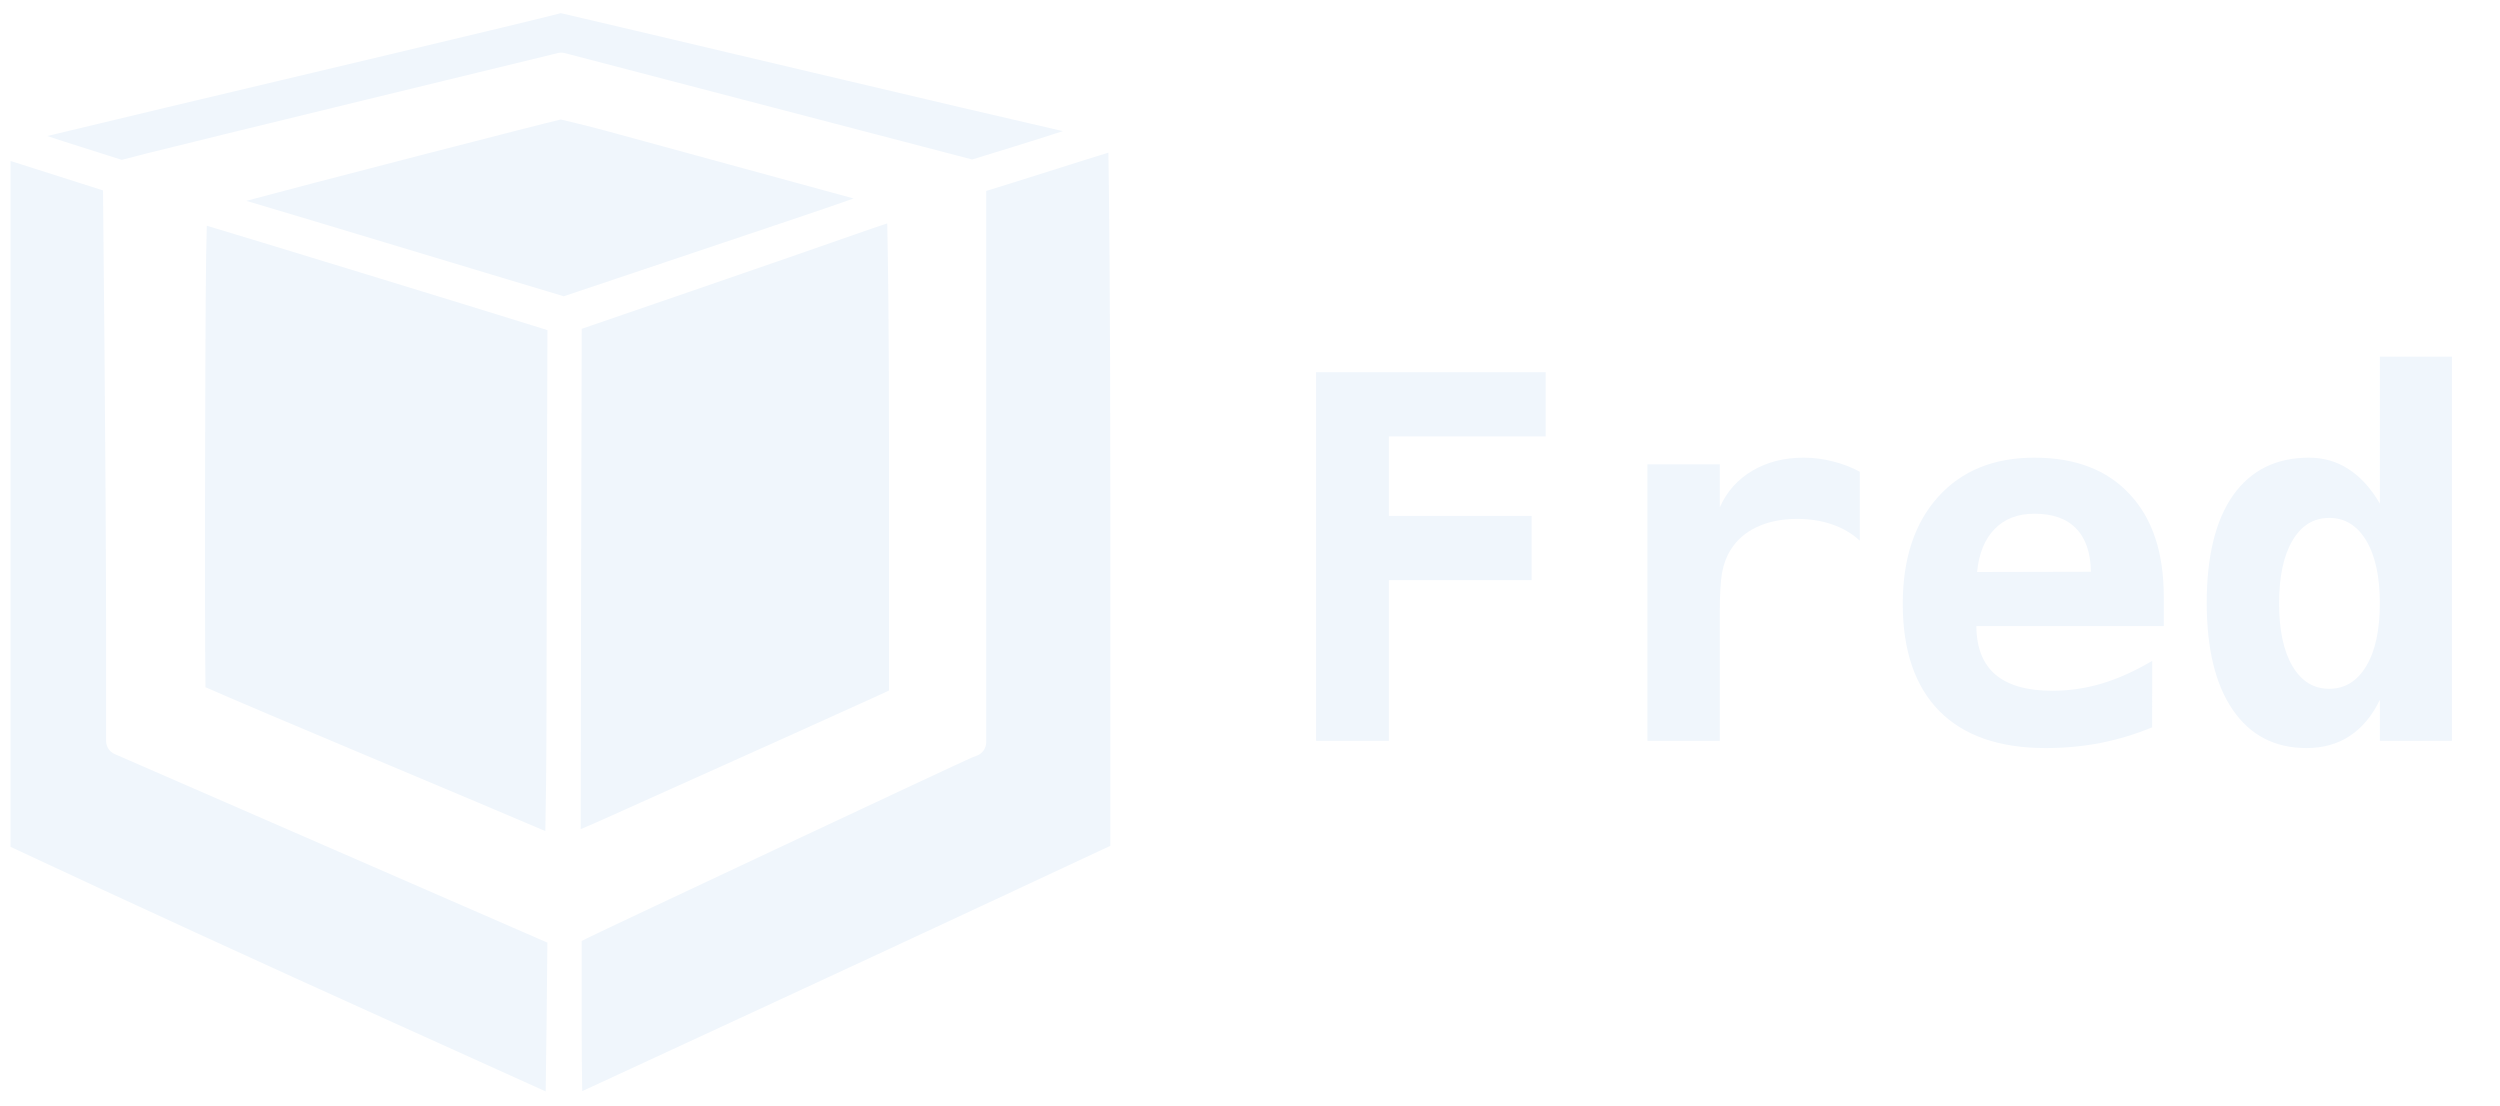
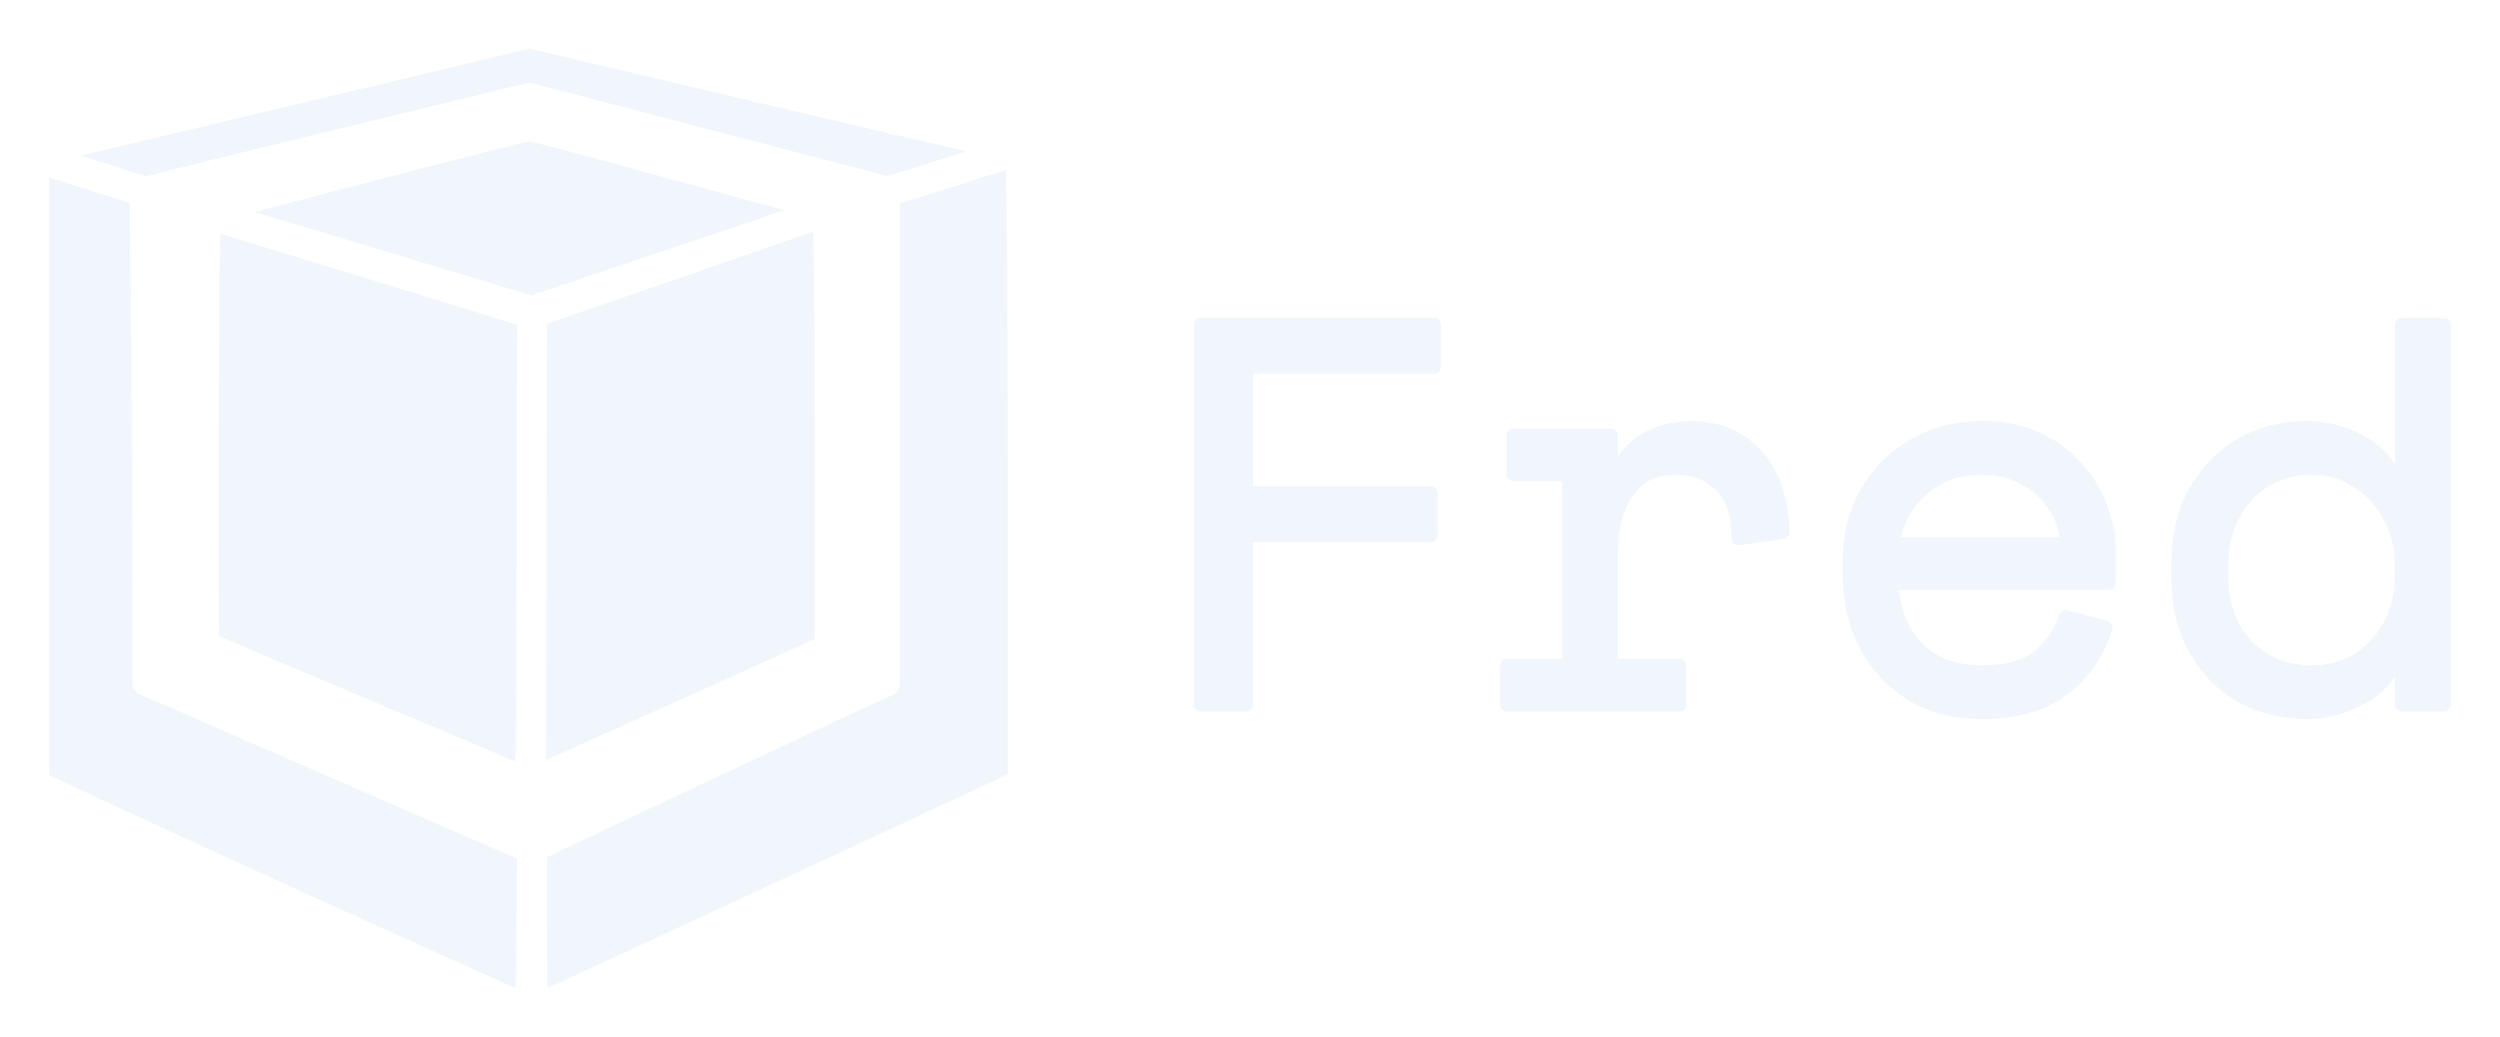
- <svg xmlns="http://www.w3.org/2000/svg" width="511" height="226" viewBox="0 0 511 226" fill="none">
-   <g transform="scale(1.0)">
+ <svg xmlns="http://www.w3.org/2000/svg" width="516" height="214" viewBox="-8.10 5.92 515.60 213.95" fill="none">
+   <g transform="translate(0,13.56) scale(0.88)">
    <path d="M111.539 223.082L111.035 222.86C108.671 221.775 94.046 215.171 78.541 208.172C55.4 197.74 24.99 183.784 4.246 174.07L2.154 173.087V32.91L4.38 33.613C7.653 34.641 13.193 36.401 16.689 37.532L21.058 38.925L21.362 71.795C21.539 91.032 21.685 116.813 21.685 129.096V151.43C21.685 152.604 22.371 153.674 23.432 154.128L111.884 192.676L111.726 208.935C111.669 214.613 111.596 219.72 111.539 223.082ZM226.558 31.207C226.672 38.529 226.946 59.908 226.946 101.068V172.897L225.361 173.63C223.56 174.452 213.646 179.088 203.328 183.916C193.04 188.73 171.584 198.692 155.675 206.059C139.753 213.425 124.147 220.644 120.992 222.111C120.328 222.42 119.651 222.728 119.002 223.021C118.944 219.559 118.887 214.275 118.887 208.98V192.339L120.085 191.737C123.786 189.889 197.205 155.405 198.617 154.863L199.726 154.436C200.835 153.996 201.585 152.911 201.585 151.693V39.029C203.257 38.529 209.582 36.548 216.341 34.406C220.346 33.13 224.035 31.97 226.558 31.207ZM42.276 46.145C47.39 47.641 98.08 63.152 108.599 66.453L111.899 67.481L111.826 89.286C111.784 102.476 111.726 127.042 111.712 143.873C111.697 157.517 111.554 165.837 111.466 169.873C105.386 167.276 92.186 161.7 77.186 155.405C60.734 148.509 46.649 142.521 42 140.468C41.901 134.554 41.867 114.995 41.925 92.058C41.995 65.044 42.065 52.308 42.257 46.63L42.276 46.145ZM181.353 45.661C181.484 51.486 181.714 66.013 181.714 92.367V141.142L178.428 142.654C173.746 144.797 147.679 156.55 124.883 166.763C122.678 167.761 120.458 168.73 118.7 169.478C118.7 161.142 118.729 141.788 118.773 119.411L118.902 67.216L141.136 59.572C154.451 54.993 169.61 49.74 174.841 47.891C177.118 47.084 179.524 46.276 181.353 45.661ZM114.622 24.427C115.545 24.647 119.939 25.675 123.83 26.731C151.41 34.259 166.585 38.397 174.48 40.569C171.253 41.699 166.815 43.239 160.935 45.206L126.294 56.842L115.228 60.555L100.284 56.063C91.596 53.452 75.184 48.508 63.813 45.073C58.871 43.592 54.176 42.183 50.353 41.053C57.269 39.205 68.656 36.197 86.076 31.706C100.53 27.979 112.821 24.825 114.622 24.427ZM114.608 2.682C118.398 3.548 133.773 7.187 166.194 14.846C187.059 19.791 209.078 24.941 215.102 26.306L217.247 26.804C214.626 27.656 211.369 28.683 207.506 29.886L198.716 32.6L178.659 27.362C167.203 24.383 148.284 19.439 136.626 16.386L115.443 10.855C114.985 10.733 114.506 10.728 114.046 10.841L75.184 20.29C53.778 25.498 33.532 30.458 30.185 31.309L24.892 32.674L12.882 28.86C11.745 28.494 10.668 28.14 9.663 27.803C20.242 25.235 41.74 20.129 79.693 11.119C96.942 7.024 111.451 3.533 114.262 2.785C114.377 2.754 114.508 2.71 114.608 2.682Z" fill="#f0f6fc" />
  </g>
-   <g transform="translate(233.97,-158.67) scale(0.51685)">
-     <path d="M 158.594,479.59 H 96.582 v 31.445 h 56.445 v 25.391 H 96.582 V 600 H 67.773 V 454.199 h 90.82 z" fill="#f0f6fc" />
-     <path d="m 282.812,520.801 q -4.688,-4.297 -11.035,-6.445 -6.25,-2.148 -13.77,-2.148 -9.082,0 -15.918,3.223 -6.738,3.125 -10.449,9.18 -2.344,3.711 -3.32,8.984 -0.879,5.273 -0.879,16.016 V 600 H 198.828 V 490.625 h 28.613 v 16.992 q 4.199,-9.375 12.891,-14.453 8.691,-5.176 20.312,-5.176 5.859,0 11.426,1.465 5.664,1.367 10.742,4.102 z" fill="#f0f6fc" />
-     <path d="m 398.438,594.629 q -9.961,4.102 -20.312,6.152 -10.352,2.051 -21.875,2.051 -27.441,0 -41.992,-14.648 -14.453,-14.746 -14.453,-42.383 0,-26.758 13.965,-42.285 13.965,-15.527 38.086,-15.527 24.316,0 37.695,14.453 13.477,14.355 13.477,40.527 v 11.621 h -74.121 q 0.098,12.891 7.617,19.238 7.52,6.348 22.461,6.348 9.863,0 19.434,-2.832 9.57,-2.832 20.02,-8.984 z m -24.219,-61.523 q -0.195,-11.328 -5.859,-17.09 -5.566,-5.859 -16.504,-5.859 -9.863,0 -15.723,6.055 -5.859,5.957 -6.934,16.992 z" fill="#f0f6fc" />
-     <path d="m 488.477,506.152 v -58.105 h 28.516 V 600 h -28.516 v -16.211 q -4.59,9.473 -11.914,14.258 -7.227,4.785 -17.09,4.785 -18.75,0 -29.102,-15.039 -10.352,-15.039 -10.352,-42.383 0,-27.734 10.449,-42.578 10.547,-14.844 29.98,-14.844 8.789,0 15.723,4.59 7.031,4.492 12.305,13.574 z m -39.844,39.453 q 0,15.82 5.273,24.805 5.273,8.984 14.551,8.984 9.277,0 14.648,-8.984 5.371,-8.984 5.371,-24.805 0,-15.82 -5.371,-24.805 -5.371,-8.984 -14.648,-8.984 -9.277,0 -14.551,8.984 -5.273,8.984 -5.273,24.805 z" fill="#f0f6fc" />
+   <g transform="translate(200.86,-184.80) scale(0.56022)">
+     <path d="M 69,600 V 460 h 86 v 15.6 H 85.8 V 522 h 68 v 15.6 h -68 V 600 Z" fill="#f0f6fc" stroke="#f0f6fc" stroke-width="5" stroke-linejoin="round" />
+     <path d="m 181.8,600 v -14.4 h 22.8 v -70.4 h -20.4 v -14.4 h 36 V 514 h 2.4 q 3.8,-8.2 10.8,-12 7.2,-4 16,-4 14.8,0 24,9.8 9.4,9.8 10,28.6 l -16.4,2.4 q 0,-13.8 -6.6,-19.8 -6.6,-6.2 -16.2,-6.2 -12.2,0 -18.2,9 -5.8,8.8 -5.8,21.8 v 42 h 25.2 V 600 Z" fill="#f0f6fc" stroke="#f0f6fc" stroke-width="5" stroke-linejoin="round" />
+     <path d="m 356.4,602.8 q -14.2,0 -25.2,-6.4 -10.8,-6.6 -17,-18 -6.2,-11.6 -6.2,-26.8 v -4.8 q 0,-14 6.4,-25 6.4,-11 17.4,-17.4 11.2,-6.4 25,-6.4 12.2,0 21,4.4 9,4.4 14.6,11.2 5.8,6.8 8.4,14.6 2.8,7.6 2.8,14.2 v 12.8 h -80 q 0.6,14.6 9.2,23.8 8.8,9 24,9 14.2,0 21.2,-6 7,-6 9.6,-14.4 l 14.8,4 q -4.2,13.8 -15.6,22.6 -11.2,8.6 -30.4,8.6 z m -32.4,-62 h 64 q -0.4,-8.6 -5,-14.8 -4.4,-6.4 -11.4,-9.8 -7,-3.4 -14.8,-3.4 -13.2,0 -22.2,8 -9,8 -10.6,20 z" fill="#f0f6fc" stroke="#f0f6fc" stroke-width="5" stroke-linejoin="round" />
+     <path d="m 476.6,602.8 q -13.2,0 -24,-5.8 -10.8,-6 -17.2,-17.4 -6.4,-11.4 -6.4,-27.6 v -3.2 q 0,-16.2 6.4,-27.4 6.6,-11.4 17.2,-17.4 10.8,-6 23.6,-6 10.2,0 19,4.6 9,4.4 13.8,13.8 h 2.4 V 460 h 15.6 v 140 h -15.6 v -15.2 h -2.4 q -4.8,9.2 -14.2,13.6 -9.2,4.4 -18.2,4.4 z m 1.6,-14.8 q 9.4,0 16.8,-4.4 7.6,-4.6 12,-12.8 4.4,-8.2 4.4,-19.2 v -2.4 q 0,-10.6 -4.6,-18.8 -4.4,-8.2 -12,-12.8 -7.4,-4.8 -16.6,-4.8 -9.4,0 -17,4.6 -7.4,4.4 -11.8,12.6 -4.4,8 -4.4,18.8 v 3.2 q 0,11 4.2,19.2 4.4,8 12,12.4 7.6,4.4 17,4.4 z" fill="#f0f6fc" stroke="#f0f6fc" stroke-width="5" stroke-linejoin="round" />
  </g>
</svg>
